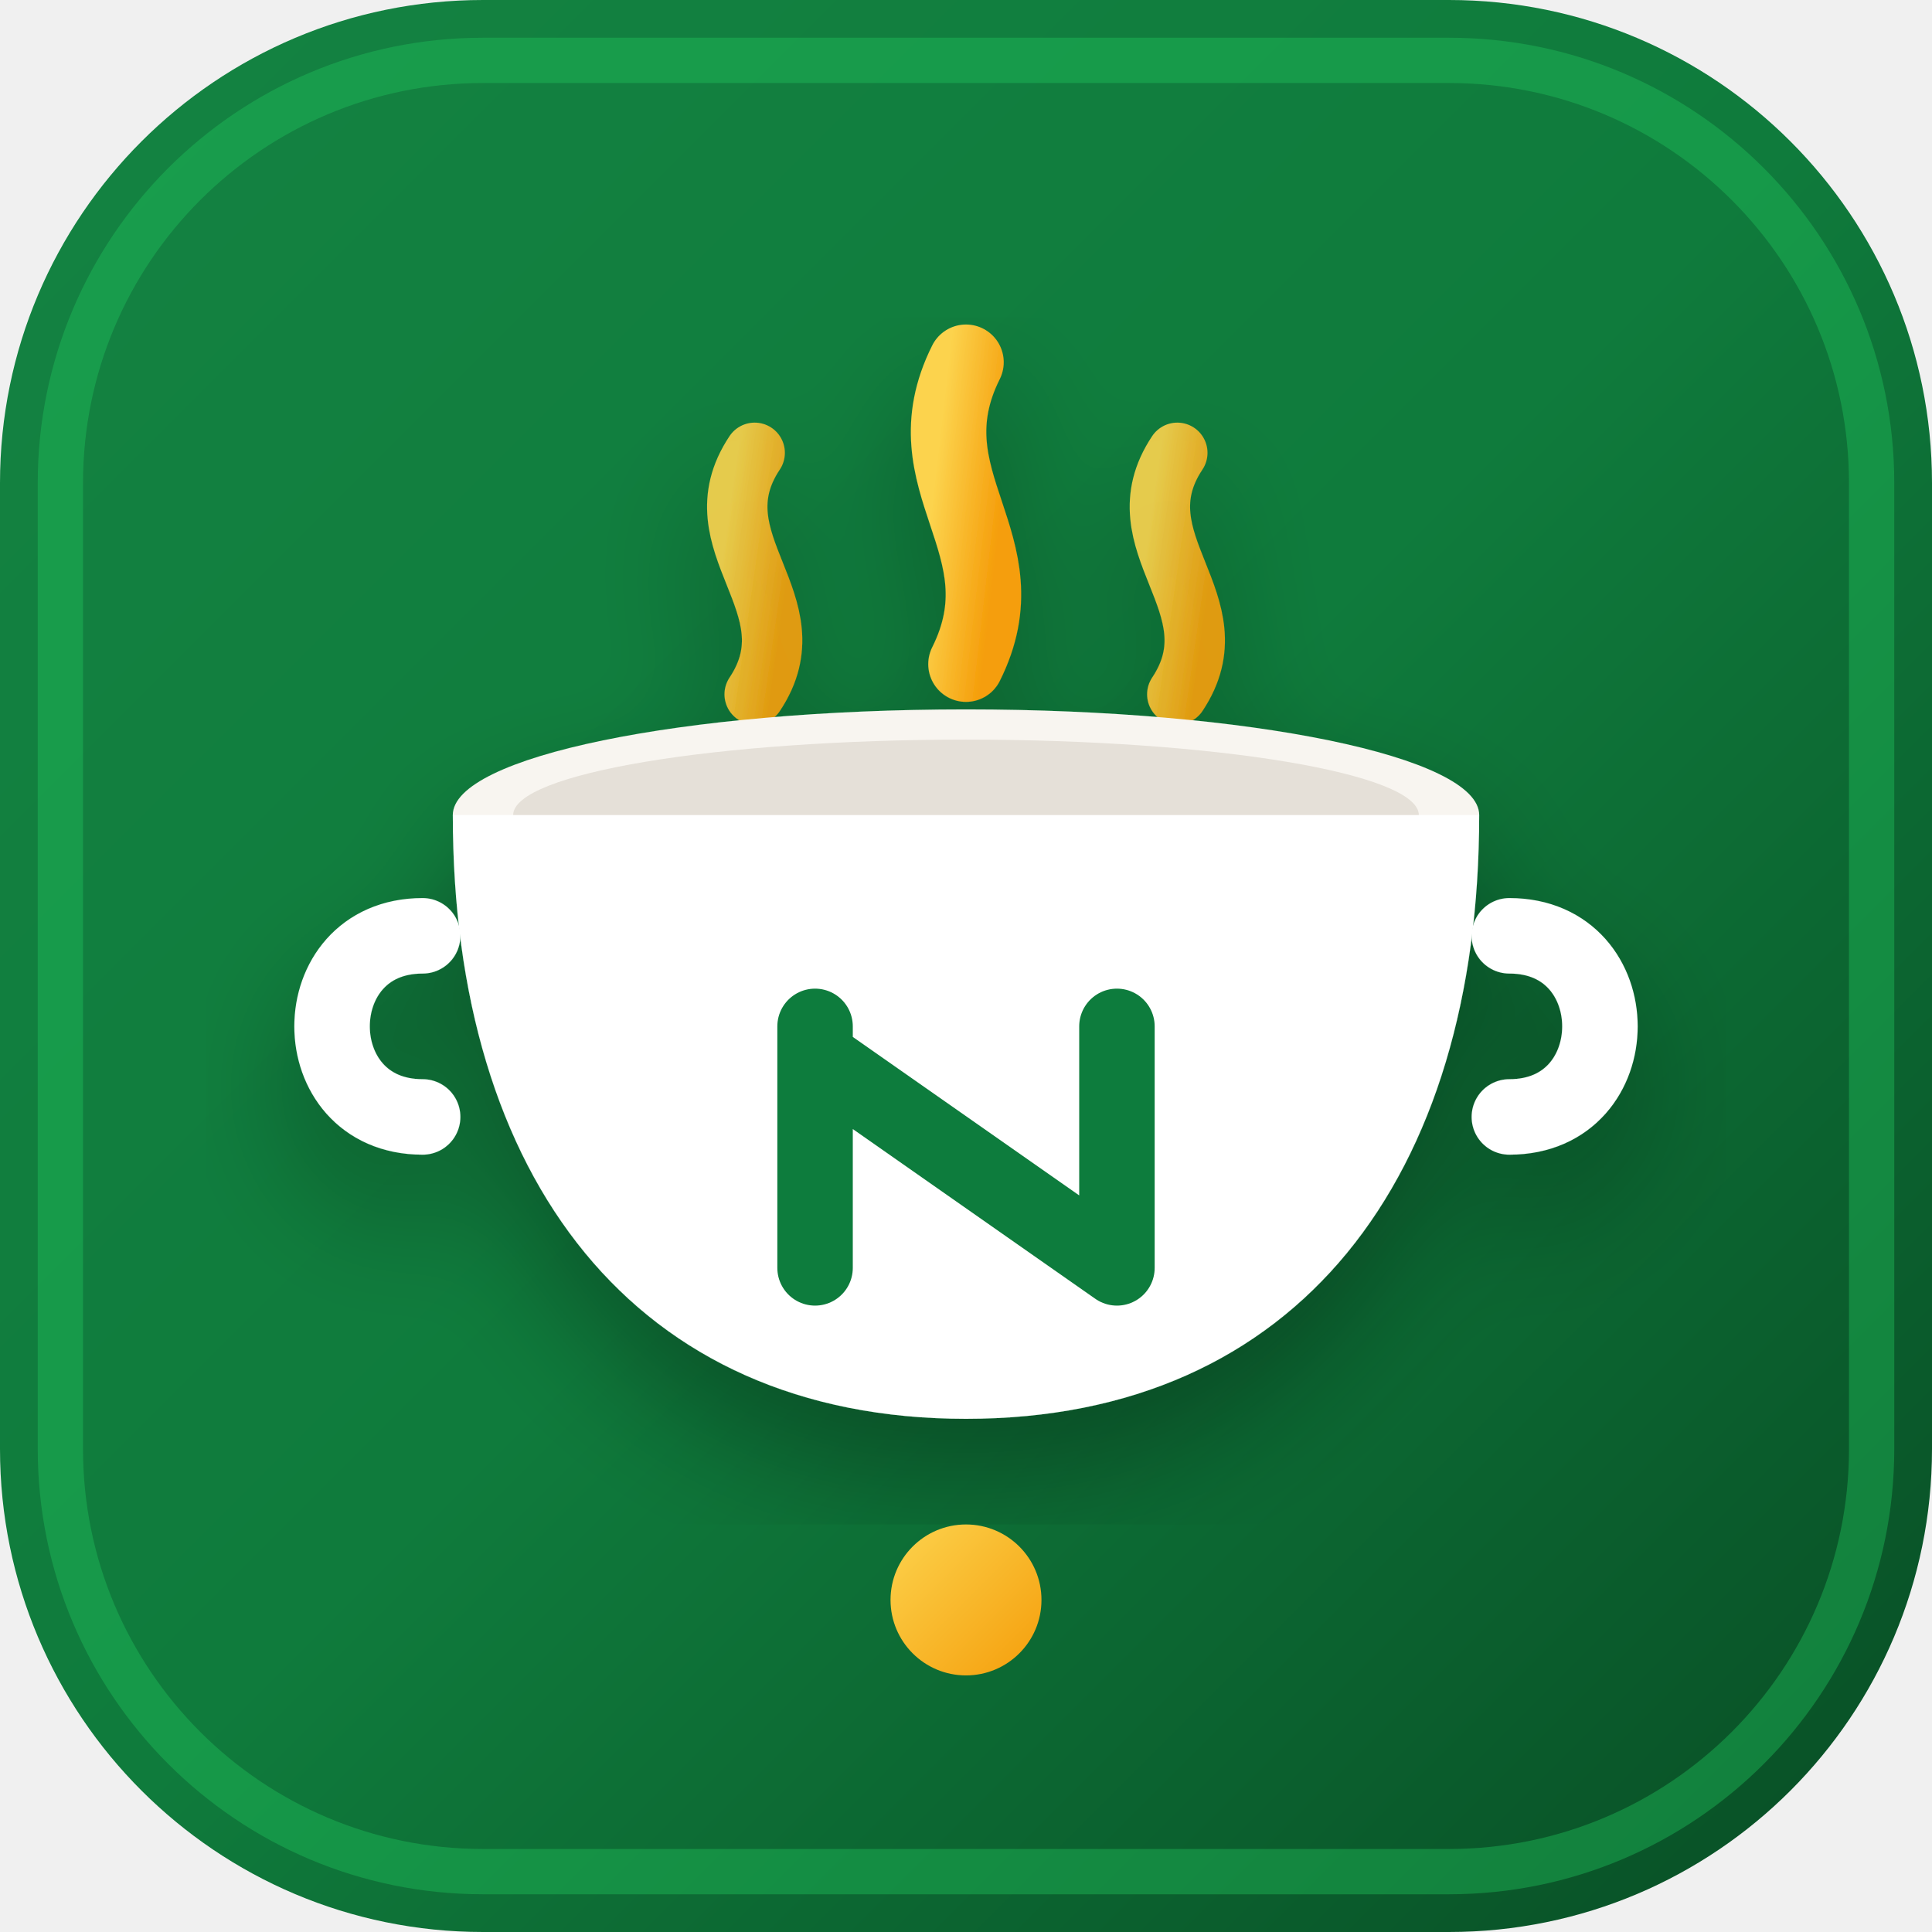
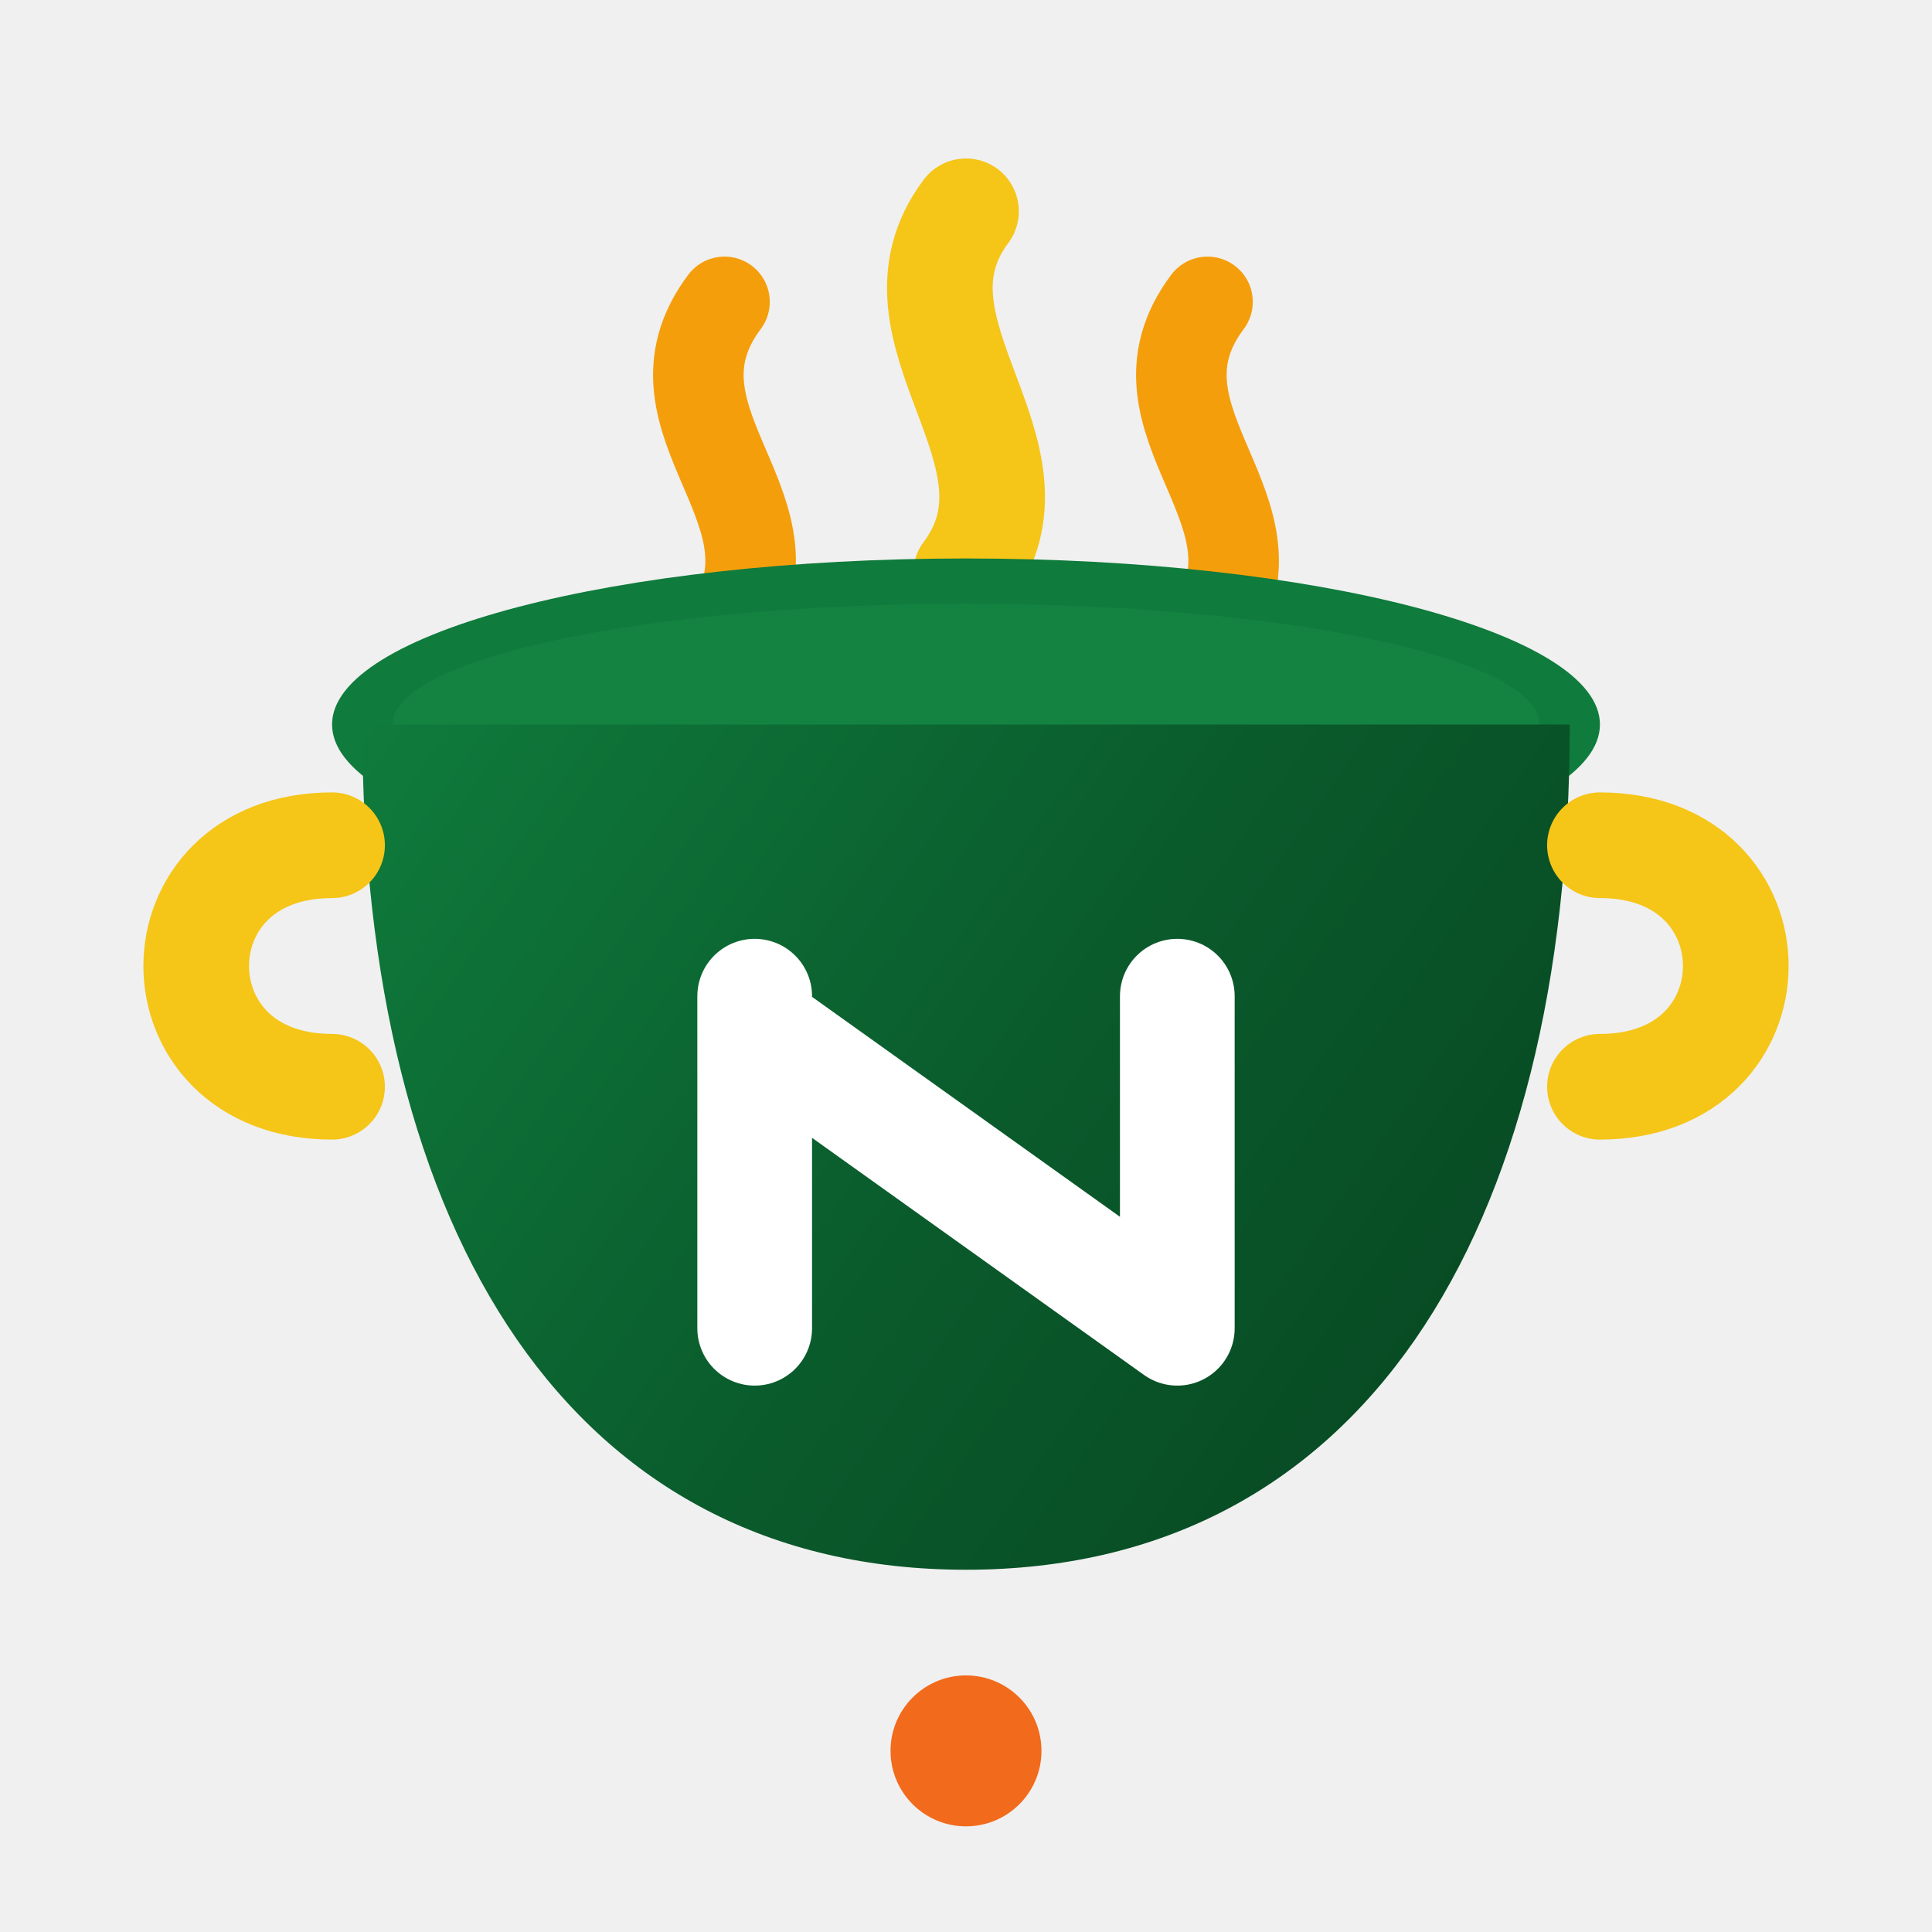
<svg xmlns="http://www.w3.org/2000/svg" viewBox="0 0 64 64" width="64" height="64">
  <defs>
-     <linearGradient id="brandGrad" x1="0%" y1="0%" x2="100%" y2="100%">
-       <stop offset="0%" stop-color="#148342" />
-       <stop offset="50%" stop-color="#0F7B3C" />
-       <stop offset="100%" stop-color="#084C24" />
+     <linearGradient id="innerPotGrad" x1="12" y1="24" x2="52" y2="52" gradientUnits="userSpaceOnUse">
+       <stop stop-color="#0F7B3C" />
+       <stop offset="0.5" stop-color="#0A5B2C" />
+       <stop offset="1" stop-color="#074420" />
    </linearGradient>
-     <linearGradient id="goldGrad" x1="0%" y1="0%" x2="100%" y2="100%">
-       <stop offset="0%" stop-color="#FCD34D" />
-       <stop offset="100%" stop-color="#F59E0B" />
-     </linearGradient>
-     <filter id="shadow" x="-10%" y="-10%" width="120%" height="120%">
-       <feDropShadow dx="0" dy="2" stdDeviation="2" flood-opacity="0.3" />
-     </filter>
  </defs>
-   <rect width="64" height="64" rx="16" fill="url(#brandGrad)" />
-   <rect x="2" y="2" width="60" height="60" rx="14" fill="none" stroke="#22C55E" stroke-width="1.5" stroke-opacity="0.4" />
-   <g filter="url(#shadow)">
-     <path d="M25 15 C23 18, 27 20, 25 23" fill="none" stroke="url(#goldGrad)" stroke-width="2" stroke-linecap="round" opacity="0.9" />
-     <path d="M32 12 C30 16, 34 18, 32 22" fill="none" stroke="url(#goldGrad)" stroke-width="2.5" stroke-linecap="round" />
-     <path d="M39 15 C37 18, 41 20, 39 23" fill="none" stroke="url(#goldGrad)" stroke-width="2" stroke-linecap="round" opacity="0.9" />
-     <ellipse cx="32" cy="27" rx="17" ry="3.5" fill="#F8F5F0" />
-     <ellipse cx="32" cy="27" rx="15" ry="2.5" fill="#E5E0D8" />
-     <path d="M15 27 C15 39, 21 47, 32 47 C43 47, 49 39, 49 27 Z" fill="#FFFFFF" />
-     <path d="M14 31 C10 31, 10 37, 14 37" fill="none" stroke="#FFFFFF" stroke-width="2.5" stroke-linecap="round" />
-     <path d="M50 31 C54 31, 54 37, 50 37" fill="none" stroke="#FFFFFF" stroke-width="2.5" stroke-linecap="round" />
-     <path d="M27 34 L27 42 M27 35 L37 42 M37 34 L37 42" fill="none" stroke="#0F7B3C" stroke-width="2.5" stroke-linecap="round" stroke-linejoin="round" />
-   </g>
-   <circle cx="32" cy="53" r="2.5" fill="url(#goldGrad)" />
+   <path d="M24 10 C21 14, 27 17, 24 21" stroke="#F59E0B" stroke-width="3" stroke-linecap="round" fill="none" />
+   <path d="M32 7 C29 11, 35 15, 32 19" stroke="#F5C518" stroke-width="3.5" stroke-linecap="round" fill="none" />
+   <path d="M40 10 C37 14, 43 17, 40 21" stroke="#F59E0B" stroke-width="3" stroke-linecap="round" fill="none" />
+   <ellipse cx="32" cy="24" rx="21" ry="5.5" fill="#0F7B3C" />
+   <ellipse cx="32" cy="24" rx="19" ry="4" fill="#148342" />
+   <path d="M12 24 C12 41, 19 52, 32 52 C45 52, 52 41, 52 24 Z" fill="url(#innerPotGrad)" />
+   <path d="M11 28 C5 28, 5 36, 11 36" stroke="#F5C518" stroke-width="3.5" stroke-linecap="round" fill="none" />
+   <path d="M53 28 C59 28, 59 36, 53 36" stroke="#F5C518" stroke-width="3.5" stroke-linecap="round" fill="none" />
+   <path d="M25 33 V44 M25 34 L39 44 M39 33 V44" stroke="#FFFFFF" stroke-width="3.8" stroke-linecap="round" stroke-linejoin="round" fill="none" />
+   <circle cx="32" cy="58" r="2.5" fill="#F26A1B" />
</svg>
